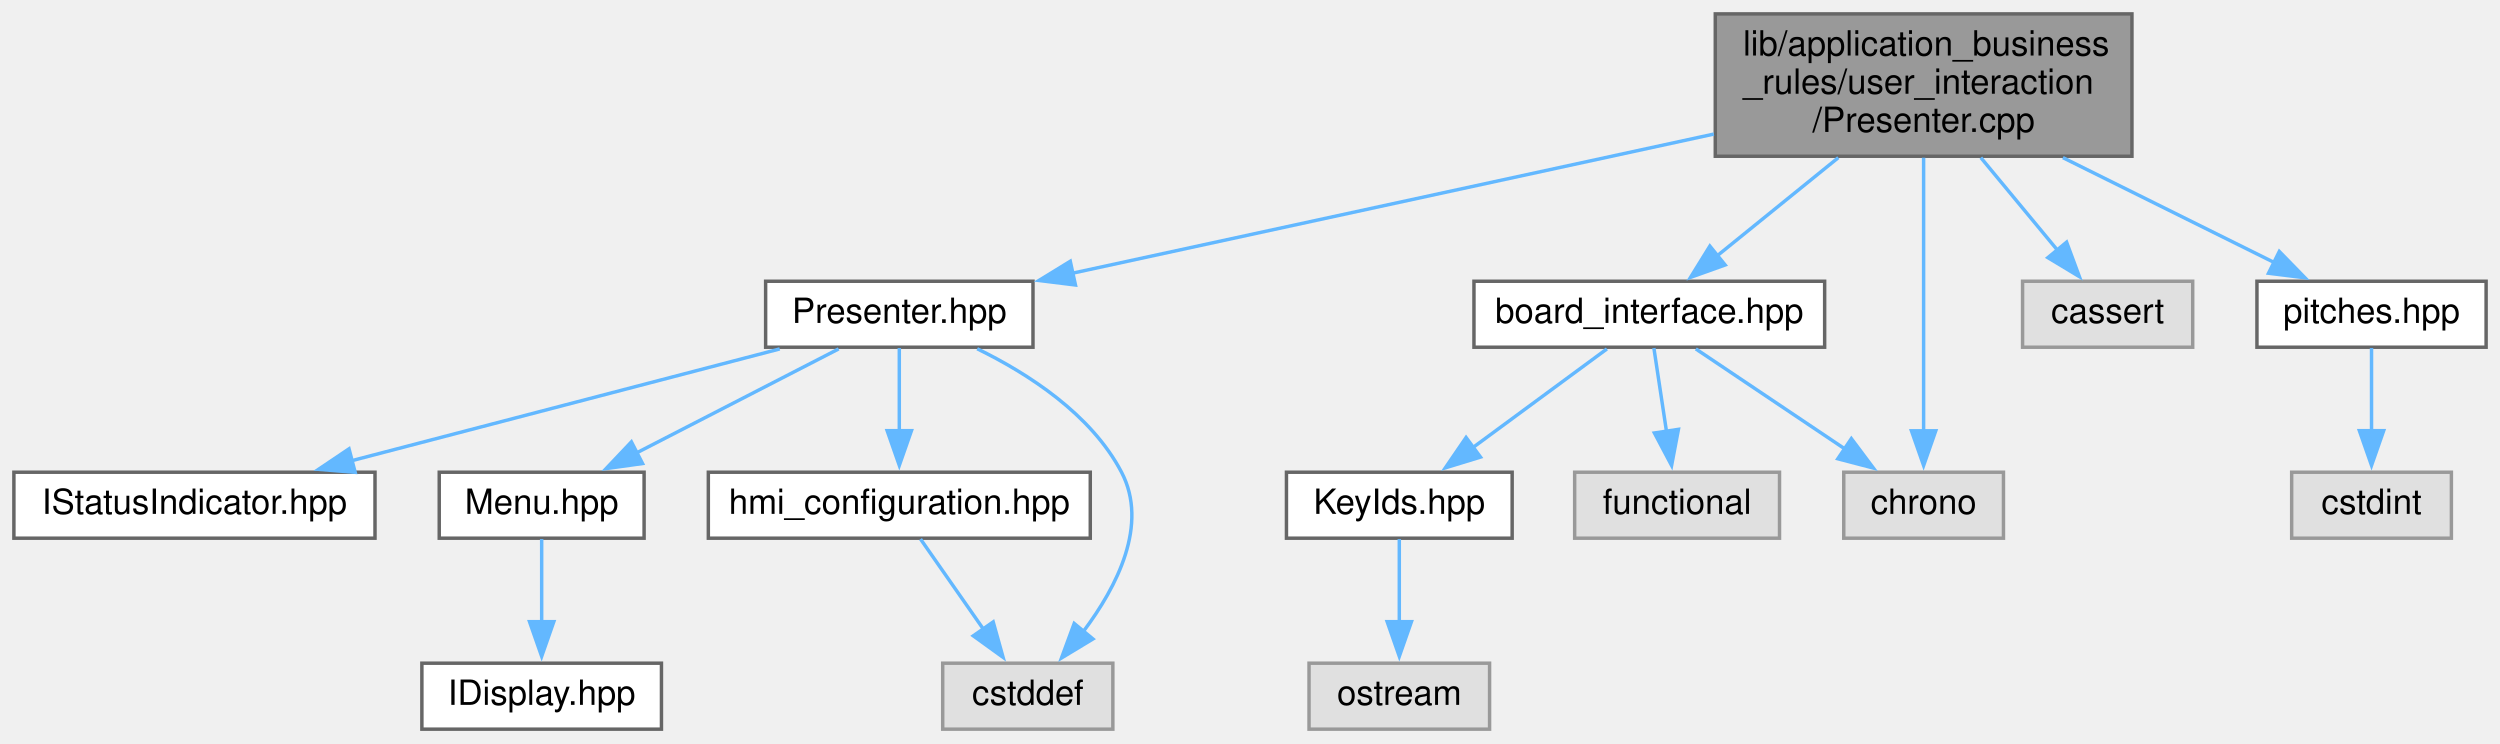
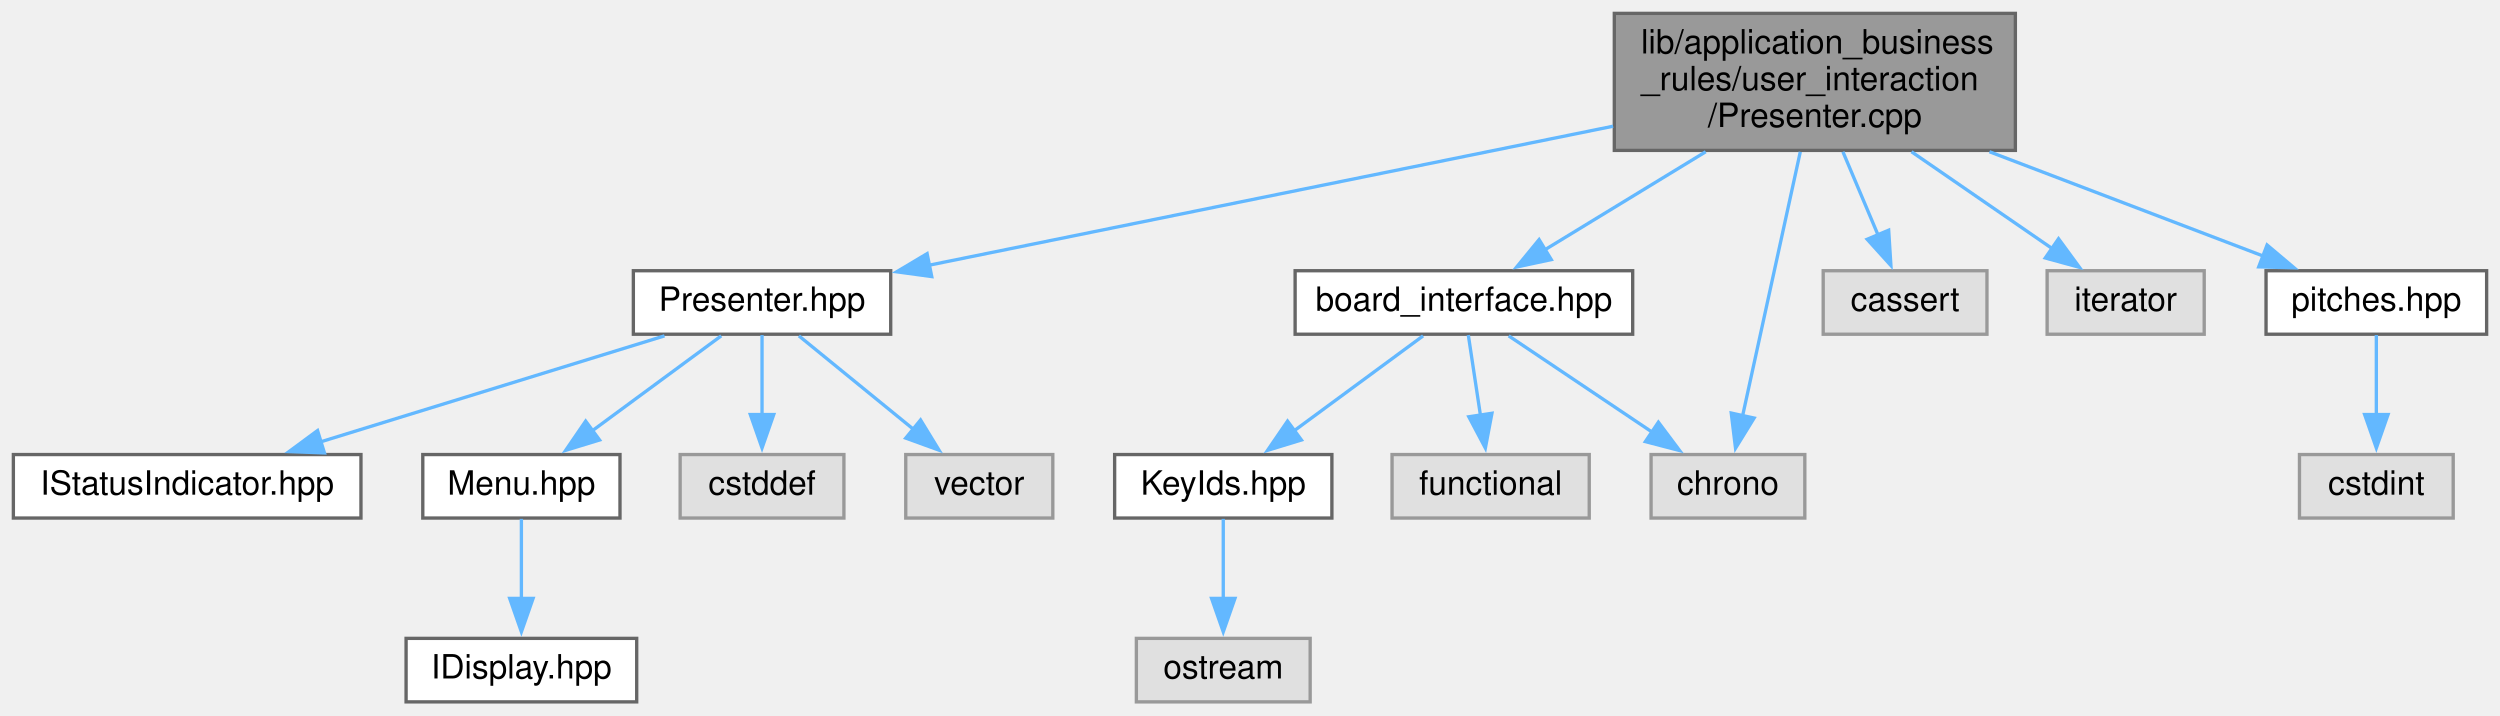
- <svg xmlns="http://www.w3.org/2000/svg" xmlns:xlink="http://www.w3.org/1999/xlink" width="720pt" height="214pt" viewBox="0.00 0.00 720.00 214.00">
+ <svg xmlns="http://www.w3.org/2000/svg" xmlns:xlink="http://www.w3.org/1999/xlink" width="748pt" height="214pt" viewBox="0.00 0.00 748.00 214.00">
  <g id="graph0" class="graph" transform="scale(1 1) rotate(0) translate(4 210)">
    <g id="node1" class="node">
      <g id="a_node1">
        <a xlink:title=" ">
-           <polygon fill="#999999" stroke="#666666" points="610,-206 490,-206 490,-165 610,-165 610,-206" />
-           <text text-anchor="start" x="498" y="-194" font-family="Helvetica,sans-Serif" font-size="10.00">lib/application_business</text>
-           <text text-anchor="start" x="498" y="-183" font-family="Helvetica,sans-Serif" font-size="10.00">_rules/user_interaction</text>
-           <text text-anchor="middle" x="550" y="-172" font-family="Helvetica,sans-Serif" font-size="10.00">/Presenter.cpp</text>
+           <polygon fill="#999999" stroke="#666666" points="599,-206 479,-206 479,-165 599,-165 599,-206" />
+           <text text-anchor="start" x="487" y="-194" font-family="Helvetica,sans-Serif" font-size="10.00">lib/application_business</text>
+           <text text-anchor="start" x="487" y="-183" font-family="Helvetica,sans-Serif" font-size="10.00">_rules/user_interaction</text>
+           <text text-anchor="middle" x="539" y="-172" font-family="Helvetica,sans-Serif" font-size="10.00">/Presenter.cpp</text>
        </a>
      </g>
    </g>
    <g id="node2" class="node">
      <g id="a_node2">
        <a xlink:href="Presenter_8hpp.xhtml" target="_top" xlink:title=" ">
-           <polygon fill="white" stroke="#666666" points="293.5,-129 216.5,-129 216.5,-110 293.5,-110 293.5,-129" />
-           <text text-anchor="middle" x="255" y="-117" font-family="Helvetica,sans-Serif" font-size="10.00">Presenter.hpp</text>
+           <polygon fill="white" stroke="#666666" points="262.5,-129 185.5,-129 185.5,-110 262.5,-110 262.5,-129" />
+           <text text-anchor="middle" x="224" y="-117" font-family="Helvetica,sans-Serif" font-size="10.00">Presenter.hpp</text>
        </a>
      </g>
    </g>
    <g id="edge1" class="edge">
-       <path fill="none" stroke="#63b8ff" d="M489.59,-171.39C435.05,-159.56 355.77,-142.36 304.79,-131.3" />
-       <polygon fill="#63b8ff" stroke="#63b8ff" points="305.73,-127.92 295.21,-129.22 304.24,-134.76 305.73,-127.92" />
+       <path fill="none" stroke="#63b8ff" d="M478.64,-172.24C419.14,-160.15 329.3,-141.89 273.77,-130.61" />
+       <polygon fill="#63b8ff" stroke="#63b8ff" points="274.78,-127.25 264.28,-128.68 273.39,-134.11 274.78,-127.25" />
    </g>
    <g id="node8" class="node">
      <g id="a_node8">
        <a xlink:href="board__interface_8hpp.xhtml" target="_top" xlink:title=" ">
-           <polygon fill="white" stroke="#666666" points="521.5,-129 420.5,-129 420.5,-110 521.5,-110 521.5,-129" />
-           <text text-anchor="middle" x="471" y="-117" font-family="Helvetica,sans-Serif" font-size="10.00">board_interface.hpp</text>
+           <polygon fill="white" stroke="#666666" points="484.5,-129 383.5,-129 383.5,-110 484.5,-110 484.5,-129" />
+           <text text-anchor="middle" x="434" y="-117" font-family="Helvetica,sans-Serif" font-size="10.00">board_interface.hpp</text>
        </a>
      </g>
    </g>
-     <g id="edge8" class="edge">
-       <path fill="none" stroke="#63b8ff" d="M525.44,-164.6C514.2,-155.5 501.07,-144.86 490.53,-136.32" />
-       <polygon fill="#63b8ff" stroke="#63b8ff" points="492.84,-133.69 482.87,-130.12 488.44,-139.13 492.84,-133.69" />
+     <g id="edge7" class="edge">
+       <path fill="none" stroke="#63b8ff" d="M506.35,-164.6C490.75,-155.09 472.41,-143.91 458.1,-135.19" />
+       <polygon fill="#63b8ff" stroke="#63b8ff" points="460.14,-132.33 449.78,-130.12 456.5,-138.31 460.14,-132.33" />
    </g>
    <g id="node11" class="node">
      <g id="a_node11">
        <a xlink:title=" ">
-           <polygon fill="#e0e0e0" stroke="#999999" points="573,-74 527,-74 527,-55 573,-55 573,-74" />
-           <text text-anchor="middle" x="550" y="-62" font-family="Helvetica,sans-Serif" font-size="10.00">chrono</text>
+           <polygon fill="#e0e0e0" stroke="#999999" points="536,-74 490,-74 490,-55 536,-55 536,-74" />
+           <text text-anchor="middle" x="513" y="-62" font-family="Helvetica,sans-Serif" font-size="10.00">chrono</text>
+         </a>
+       </g>
+     </g>
+     <g id="edge13" class="edge">
+       <path fill="none" stroke="#63b8ff" d="M534.65,-164.58C529.84,-142.58 522.14,-107.35 517.34,-85.37" />
+       <polygon fill="#63b8ff" stroke="#63b8ff" points="520.83,-84.92 515.27,-75.9 513.99,-86.41 520.83,-84.92" />
+     </g>
+     <g id="node13" class="node">
+       <g id="a_node13">
+         <a xlink:title=" ">
+           <polygon fill="#e0e0e0" stroke="#999999" points="590.5,-129 541.5,-129 541.5,-110 590.5,-110 590.5,-129" />
+           <text text-anchor="middle" x="566" y="-117" font-family="Helvetica,sans-Serif" font-size="10.00">cassert</text>
+         </a>
+       </g>
+     </g>
+     <g id="edge12" class="edge">
+       <path fill="none" stroke="#63b8ff" d="M547.39,-164.6C550.76,-156.61 554.63,-147.45 557.97,-139.55" />
+       <polygon fill="#63b8ff" stroke="#63b8ff" points="561.09,-141.13 561.76,-130.56 554.65,-138.41 561.09,-141.13" />
+     </g>
+     <g id="node14" class="node">
+       <g id="a_node14">
+         <a xlink:title=" ">
+           <polygon fill="#e0e0e0" stroke="#999999" points="655.5,-129 608.5,-129 608.5,-110 655.5,-110 655.5,-129" />
+           <text text-anchor="middle" x="632" y="-117" font-family="Helvetica,sans-Serif" font-size="10.00">iterator</text>
        </a>
      </g>
    </g>
    <g id="edge14" class="edge">
-       <path fill="none" stroke="#63b8ff" d="M550,-164.58C550,-142.68 550,-107.68 550,-85.68" />
-       <polygon fill="#63b8ff" stroke="#63b8ff" points="553.5,-85.93 550,-75.93 546.5,-85.93 553.5,-85.93" />
+       <path fill="none" stroke="#63b8ff" d="M567.92,-164.6C581.55,-155.22 597.54,-144.21 610.14,-135.54" />
+       <polygon fill="#63b8ff" stroke="#63b8ff" points="611.91,-138.57 618.17,-130.02 607.94,-132.81 611.91,-138.57" />
    </g>
-     <g id="node13" class="node">
-       <g id="a_node13">
-         <a xlink:title=" ">
-           <polygon fill="#e0e0e0" stroke="#999999" points="627.5,-129 578.5,-129 578.5,-110 627.5,-110 627.5,-129" />
-           <text text-anchor="middle" x="603" y="-117" font-family="Helvetica,sans-Serif" font-size="10.00">cassert</text>
-         </a>
-       </g>
-     </g>
-     <g id="edge13" class="edge">
-       <path fill="none" stroke="#63b8ff" d="M566.48,-164.6C573.56,-156.06 581.75,-146.16 588.58,-137.91" />
-       <polygon fill="#63b8ff" stroke="#63b8ff" points="591.18,-140.26 594.86,-130.33 585.79,-135.8 591.18,-140.26" />
-     </g>
-     <g id="node14" class="node">
-       <g id="a_node14">
+     <g id="node15" class="node">
+       <g id="a_node15">
        <a xlink:href="pitches_8hpp.xhtml" target="_top" xlink:title=" ">
-           <polygon fill="white" stroke="#666666" points="712,-129 646,-129 646,-110 712,-110 712,-129" />
-           <text text-anchor="middle" x="679" y="-117" font-family="Helvetica,sans-Serif" font-size="10.00">pitches.hpp</text>
+           <polygon fill="white" stroke="#666666" points="740,-129 674,-129 674,-110 740,-110 740,-129" />
+           <text text-anchor="middle" x="707" y="-117" font-family="Helvetica,sans-Serif" font-size="10.00">pitches.hpp</text>
        </a>
      </g>
    </g>
    <g id="edge15" class="edge">
-       <path fill="none" stroke="#63b8ff" d="M590.11,-164.6C609.83,-154.82 633.12,-143.26 650.91,-134.43" />
-       <polygon fill="#63b8ff" stroke="#63b8ff" points="652.44,-137.58 659.84,-130 649.33,-131.31 652.44,-137.58" />
+       <path fill="none" stroke="#63b8ff" d="M591.24,-164.6C618.01,-154.4 649.84,-142.28 673.33,-133.32" />
+       <polygon fill="#63b8ff" stroke="#63b8ff" points="674.31,-136.7 682.41,-129.87 671.81,-130.16 674.31,-136.7" />
    </g>
    <g id="node3" class="node">
      <g id="a_node3">
        <a xlink:href="IStatusIndicator_8hpp.xhtml" target="_top" xlink:title=" ">
          <polygon fill="white" stroke="#666666" points="104,-74 0,-74 0,-55 104,-55 104,-74" />
          <text text-anchor="middle" x="52" y="-62" font-family="Helvetica,sans-Serif" font-size="10.00">IStatusIndicator.hpp</text>
        </a>
      </g>
    </g>
    <g id="edge2" class="edge">
-       <path fill="none" stroke="#63b8ff" d="M220.56,-109.51C186.63,-100.65 134.6,-87.07 97.32,-77.33" />
-       <polygon fill="#63b8ff" stroke="#63b8ff" points="98.29,-73.97 87.73,-74.83 96.52,-80.74 98.29,-73.97" />
+       <path fill="none" stroke="#63b8ff" d="M194.82,-109.51C166.44,-100.76 123.12,-87.42 91.63,-77.71" />
+       <polygon fill="#63b8ff" stroke="#63b8ff" points="93.07,-74.49 82.48,-74.89 91.01,-81.18 93.07,-74.49" />
    </g>
    <g id="node4" class="node">
      <g id="a_node4">
        <a xlink:href="Menu_8hpp.xhtml" target="_top" xlink:title=" ">
          <polygon fill="white" stroke="#666666" points="181.5,-74 122.5,-74 122.5,-55 181.5,-55 181.5,-74" />
          <text text-anchor="middle" x="152" y="-62" font-family="Helvetica,sans-Serif" font-size="10.00">Menu.hpp</text>
        </a>
      </g>
    </g>
    <g id="edge3" class="edge">
-       <path fill="none" stroke="#63b8ff" d="M237.53,-109.51C221.6,-101.31 197.81,-89.07 179.36,-79.58" />
-       <polygon fill="#63b8ff" stroke="#63b8ff" points="181.05,-76.51 170.56,-75.05 177.85,-82.74 181.05,-76.51" />
+       <path fill="none" stroke="#63b8ff" d="M211.79,-109.51C201.17,-101.7 185.56,-90.21 172.96,-80.93" />
+       <polygon fill="#63b8ff" stroke="#63b8ff" points="175.38,-78.36 165.25,-75.26 171.23,-84 175.38,-78.36" />
    </g>
    <g id="node6" class="node">
      <g id="a_node6">
-         <a xlink:href="hmi__configuration_8hpp.xhtml" target="_top" xlink:title=" ">
-           <polygon fill="white" stroke="#666666" points="310,-74 200,-74 200,-55 310,-55 310,-74" />
-           <text text-anchor="middle" x="255" y="-62" font-family="Helvetica,sans-Serif" font-size="10.00">hmi_configuration.hpp</text>
+         <a xlink:title=" ">
+           <polygon fill="#e0e0e0" stroke="#999999" points="248.5,-74 199.5,-74 199.5,-55 248.5,-55 248.5,-74" />
+           <text text-anchor="middle" x="224" y="-62" font-family="Helvetica,sans-Serif" font-size="10.00">cstddef</text>
        </a>
      </g>
    </g>
    <g id="edge5" class="edge">
-       <path fill="none" stroke="#63b8ff" d="M255,-109.75C255,-103.27 255,-94.16 255,-85.9" />
-       <polygon fill="#63b8ff" stroke="#63b8ff" points="258.5,-85.96 255,-75.96 251.5,-85.96 258.5,-85.96" />
+       <path fill="none" stroke="#63b8ff" d="M224,-109.75C224,-103.27 224,-94.16 224,-85.9" />
+       <polygon fill="#63b8ff" stroke="#63b8ff" points="227.5,-85.96 224,-75.96 220.5,-85.96 227.5,-85.96" />
    </g>
    <g id="node7" class="node">
      <g id="a_node7">
        <a xlink:title=" ">
-           <polygon fill="#e0e0e0" stroke="#999999" points="316.5,-19 267.5,-19 267.5,0 316.5,0 316.5,-19" />
-           <text text-anchor="middle" x="292" y="-7" font-family="Helvetica,sans-Serif" font-size="10.00">cstddef</text>
+           <polygon fill="#e0e0e0" stroke="#999999" points="311,-74 267,-74 267,-55 311,-55 311,-74" />
+           <text text-anchor="middle" x="289" y="-62" font-family="Helvetica,sans-Serif" font-size="10.00">vector</text>
        </a>
      </g>
    </g>
-     <g id="edge7" class="edge">
-       <path fill="none" stroke="#63b8ff" d="M277.43,-109.56C292.17,-102.36 310.29,-90.67 319,-74 326.87,-58.94 317.73,-41.07 308.01,-28.14" />
-       <polygon fill="#63b8ff" stroke="#63b8ff" points="310.77,-25.98 301.71,-20.5 305.37,-30.44 310.77,-25.98" />
+     <g id="edge6" class="edge">
+       <path fill="none" stroke="#63b8ff" d="M235.03,-109.51C244.42,-101.85 258.15,-90.66 269.41,-81.47" />
+       <polygon fill="#63b8ff" stroke="#63b8ff" points="271.43,-84.35 276.96,-75.31 267,-78.92 271.43,-84.35" />
    </g>
    <g id="node5" class="node">
      <g id="a_node5">
        <a xlink:href="IDisplay_8hpp.xhtml" target="_top" xlink:title=" ">
          <polygon fill="white" stroke="#666666" points="186.5,-19 117.5,-19 117.5,0 186.5,0 186.5,-19" />
          <text text-anchor="middle" x="152" y="-7" font-family="Helvetica,sans-Serif" font-size="10.00">IDisplay.hpp</text>
        </a>
      </g>
    </g>
    <g id="edge4" class="edge">
      <path fill="none" stroke="#63b8ff" d="M152,-54.75C152,-48.27 152,-39.16 152,-30.9" />
      <polygon fill="#63b8ff" stroke="#63b8ff" points="155.5,-30.96 152,-20.96 148.5,-30.96 155.5,-30.96" />
    </g>
-     <g id="edge6" class="edge">
-       <path fill="none" stroke="#63b8ff" d="M261.11,-54.75C266.01,-47.73 273.05,-37.64 279.17,-28.87" />
-       <polygon fill="#63b8ff" stroke="#63b8ff" points="282.04,-30.89 284.89,-20.68 276.3,-26.88 282.04,-30.89" />
-     </g>
    <g id="node9" class="node">
      <g id="a_node9">
        <a xlink:href="KeyIds_8hpp.xhtml" target="_top" xlink:title=" ">
-           <polygon fill="white" stroke="#666666" points="431.5,-74 366.5,-74 366.5,-55 431.5,-55 431.5,-74" />
-           <text text-anchor="middle" x="399" y="-62" font-family="Helvetica,sans-Serif" font-size="10.00">KeyIds.hpp</text>
+           <polygon fill="white" stroke="#666666" points="394.5,-74 329.5,-74 329.5,-55 394.5,-55 394.5,-74" />
+           <text text-anchor="middle" x="362" y="-62" font-family="Helvetica,sans-Serif" font-size="10.00">KeyIds.hpp</text>
+         </a>
+       </g>
+     </g>
+     <g id="edge8" class="edge">
+       <path fill="none" stroke="#63b8ff" d="M421.79,-109.51C411.17,-101.7 395.56,-90.21 382.96,-80.93" />
+       <polygon fill="#63b8ff" stroke="#63b8ff" points="385.38,-78.36 375.25,-75.26 381.23,-84 385.38,-78.36" />
+     </g>
+     <g id="edge10" class="edge">
+       <path fill="none" stroke="#63b8ff" d="M447.4,-109.51C459.16,-101.62 476.51,-89.98 490.41,-80.65" />
+       <polygon fill="#63b8ff" stroke="#63b8ff" points="492.19,-83.68 498.54,-75.2 488.29,-77.87 492.19,-83.68" />
+     </g>
+     <g id="node12" class="node">
+       <g id="a_node12">
+         <a xlink:title=" ">
+           <polygon fill="#e0e0e0" stroke="#999999" points="471.5,-74 412.5,-74 412.5,-55 471.5,-55 471.5,-74" />
+           <text text-anchor="middle" x="442" y="-62" font-family="Helvetica,sans-Serif" font-size="10.00">functional</text>
+         </a>
+       </g>
+     </g>
+     <g id="edge11" class="edge">
+       <path fill="none" stroke="#63b8ff" d="M435.32,-109.75C436.31,-103.19 437.71,-93.95 438.97,-85.6" />
+       <polygon fill="#63b8ff" stroke="#63b8ff" points="442.39,-86.35 440.42,-75.94 435.47,-85.3 442.39,-86.35" />
+     </g>
+     <g id="node10" class="node">
+       <g id="a_node10">
+         <a xlink:title=" ">
+           <polygon fill="#e0e0e0" stroke="#999999" points="388,-19 336,-19 336,0 388,0 388,-19" />
+           <text text-anchor="middle" x="362" y="-7" font-family="Helvetica,sans-Serif" font-size="10.00">ostream</text>
        </a>
      </g>
    </g>
    <g id="edge9" class="edge">
-       <path fill="none" stroke="#63b8ff" d="M458.79,-109.51C448.17,-101.7 432.56,-90.21 419.96,-80.93" />
-       <polygon fill="#63b8ff" stroke="#63b8ff" points="422.38,-78.36 412.25,-75.26 418.23,-84 422.38,-78.36" />
+       <path fill="none" stroke="#63b8ff" d="M362,-54.75C362,-48.27 362,-39.16 362,-30.9" />
+       <polygon fill="#63b8ff" stroke="#63b8ff" points="365.5,-30.96 362,-20.96 358.5,-30.96 365.5,-30.96" />
    </g>
-     <g id="edge11" class="edge">
-       <path fill="none" stroke="#63b8ff" d="M484.4,-109.51C496.16,-101.62 513.51,-89.98 527.41,-80.65" />
-       <polygon fill="#63b8ff" stroke="#63b8ff" points="529.19,-83.68 535.54,-75.2 525.29,-77.87 529.19,-83.68" />
-     </g>
-     <g id="node12" class="node">
-       <g id="a_node12">
+     <g id="node16" class="node">
+       <g id="a_node16">
        <a xlink:title=" ">
-           <polygon fill="#e0e0e0" stroke="#999999" points="508.5,-74 449.5,-74 449.5,-55 508.5,-55 508.5,-74" />
-           <text text-anchor="middle" x="479" y="-62" font-family="Helvetica,sans-Serif" font-size="10.00">functional</text>
-         </a>
-       </g>
-     </g>
-     <g id="edge12" class="edge">
-       <path fill="none" stroke="#63b8ff" d="M472.32,-109.75C473.31,-103.19 474.71,-93.95 475.97,-85.6" />
-       <polygon fill="#63b8ff" stroke="#63b8ff" points="479.39,-86.35 477.42,-75.94 472.47,-85.3 479.39,-86.35" />
-     </g>
-     <g id="node10" class="node">
-       <g id="a_node10">
-         <a xlink:title=" ">
-           <polygon fill="#e0e0e0" stroke="#999999" points="425,-19 373,-19 373,0 425,0 425,-19" />
-           <text text-anchor="middle" x="399" y="-7" font-family="Helvetica,sans-Serif" font-size="10.00">ostream</text>
-         </a>
-       </g>
-     </g>
-     <g id="edge10" class="edge">
-       <path fill="none" stroke="#63b8ff" d="M399,-54.75C399,-48.27 399,-39.16 399,-30.9" />
-       <polygon fill="#63b8ff" stroke="#63b8ff" points="402.5,-30.96 399,-20.96 395.5,-30.96 402.5,-30.96" />
-     </g>
-     <g id="node15" class="node">
-       <g id="a_node15">
-         <a xlink:title=" ">
-           <polygon fill="#e0e0e0" stroke="#999999" points="702,-74 656,-74 656,-55 702,-55 702,-74" />
-           <text text-anchor="middle" x="679" y="-62" font-family="Helvetica,sans-Serif" font-size="10.00">cstdint</text>
+           <polygon fill="#e0e0e0" stroke="#999999" points="730,-74 684,-74 684,-55 730,-55 730,-74" />
+           <text text-anchor="middle" x="707" y="-62" font-family="Helvetica,sans-Serif" font-size="10.00">cstdint</text>
        </a>
      </g>
    </g>
    <g id="edge16" class="edge">
-       <path fill="none" stroke="#63b8ff" d="M679,-109.75C679,-103.27 679,-94.16 679,-85.9" />
-       <polygon fill="#63b8ff" stroke="#63b8ff" points="682.5,-85.96 679,-75.96 675.5,-85.96 682.5,-85.96" />
+       <path fill="none" stroke="#63b8ff" d="M707,-109.75C707,-103.27 707,-94.16 707,-85.9" />
+       <polygon fill="#63b8ff" stroke="#63b8ff" points="710.5,-85.96 707,-75.96 703.5,-85.96 710.5,-85.96" />
    </g>
  </g>
</svg>
